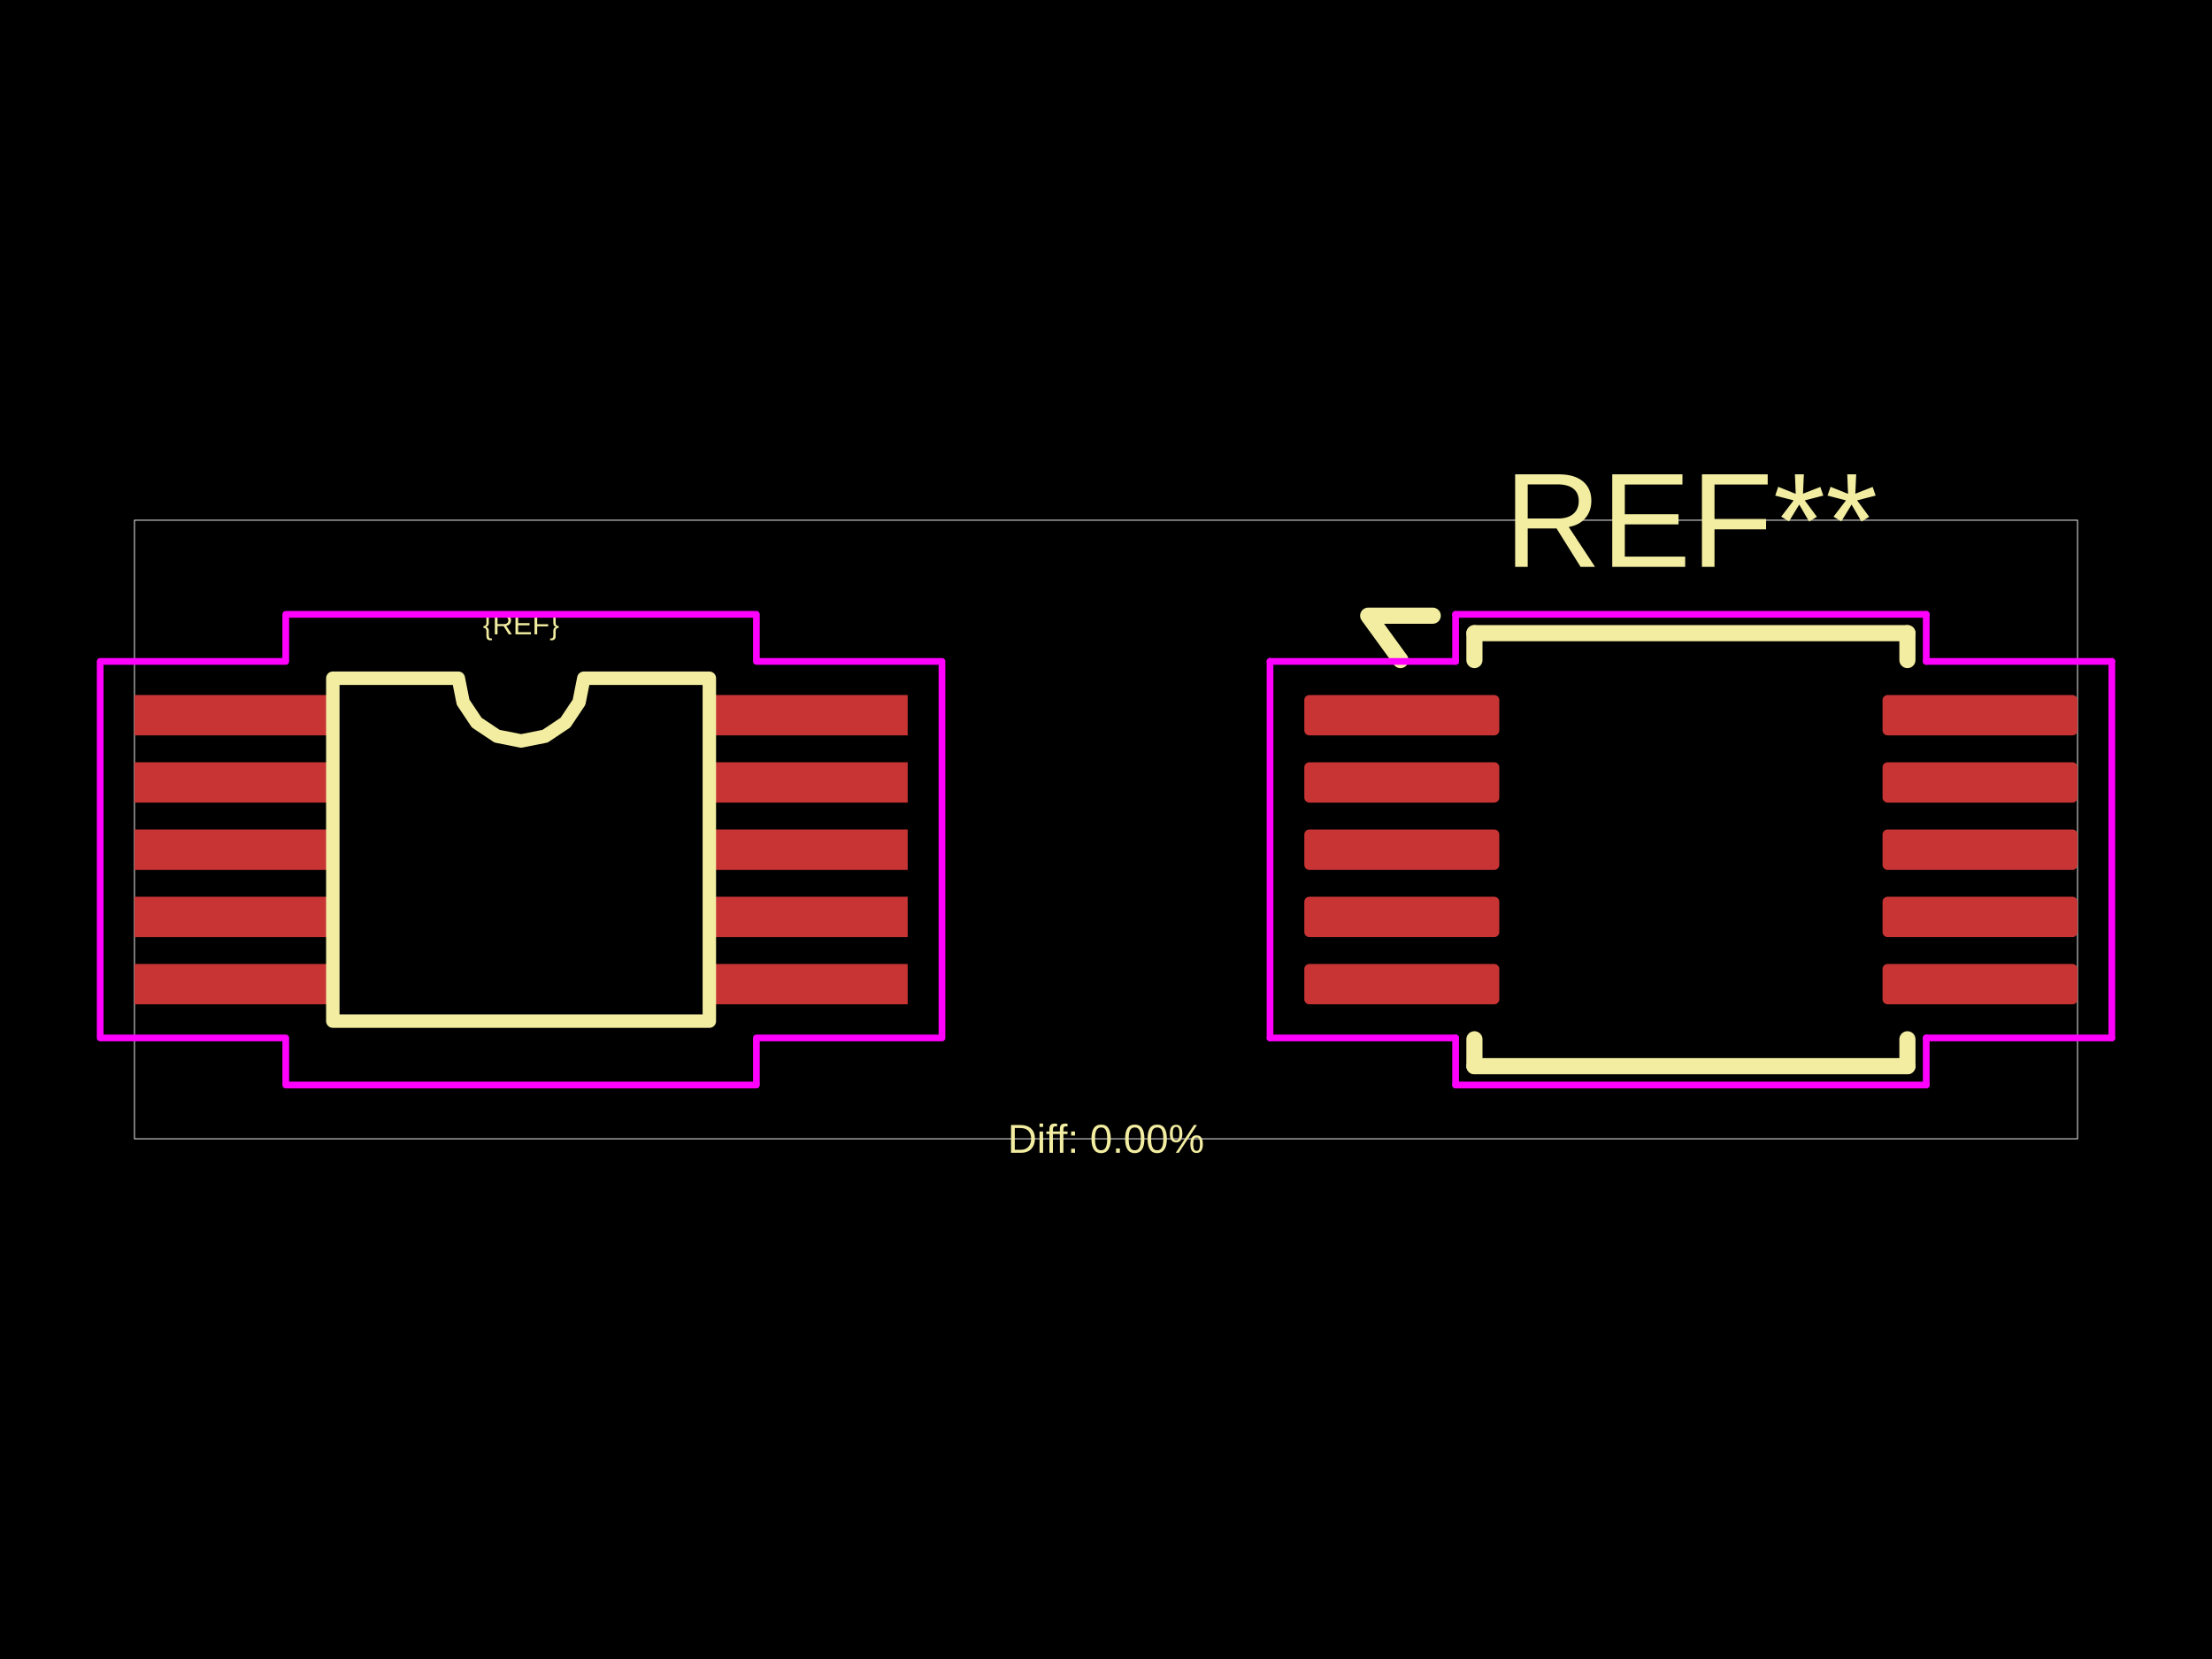
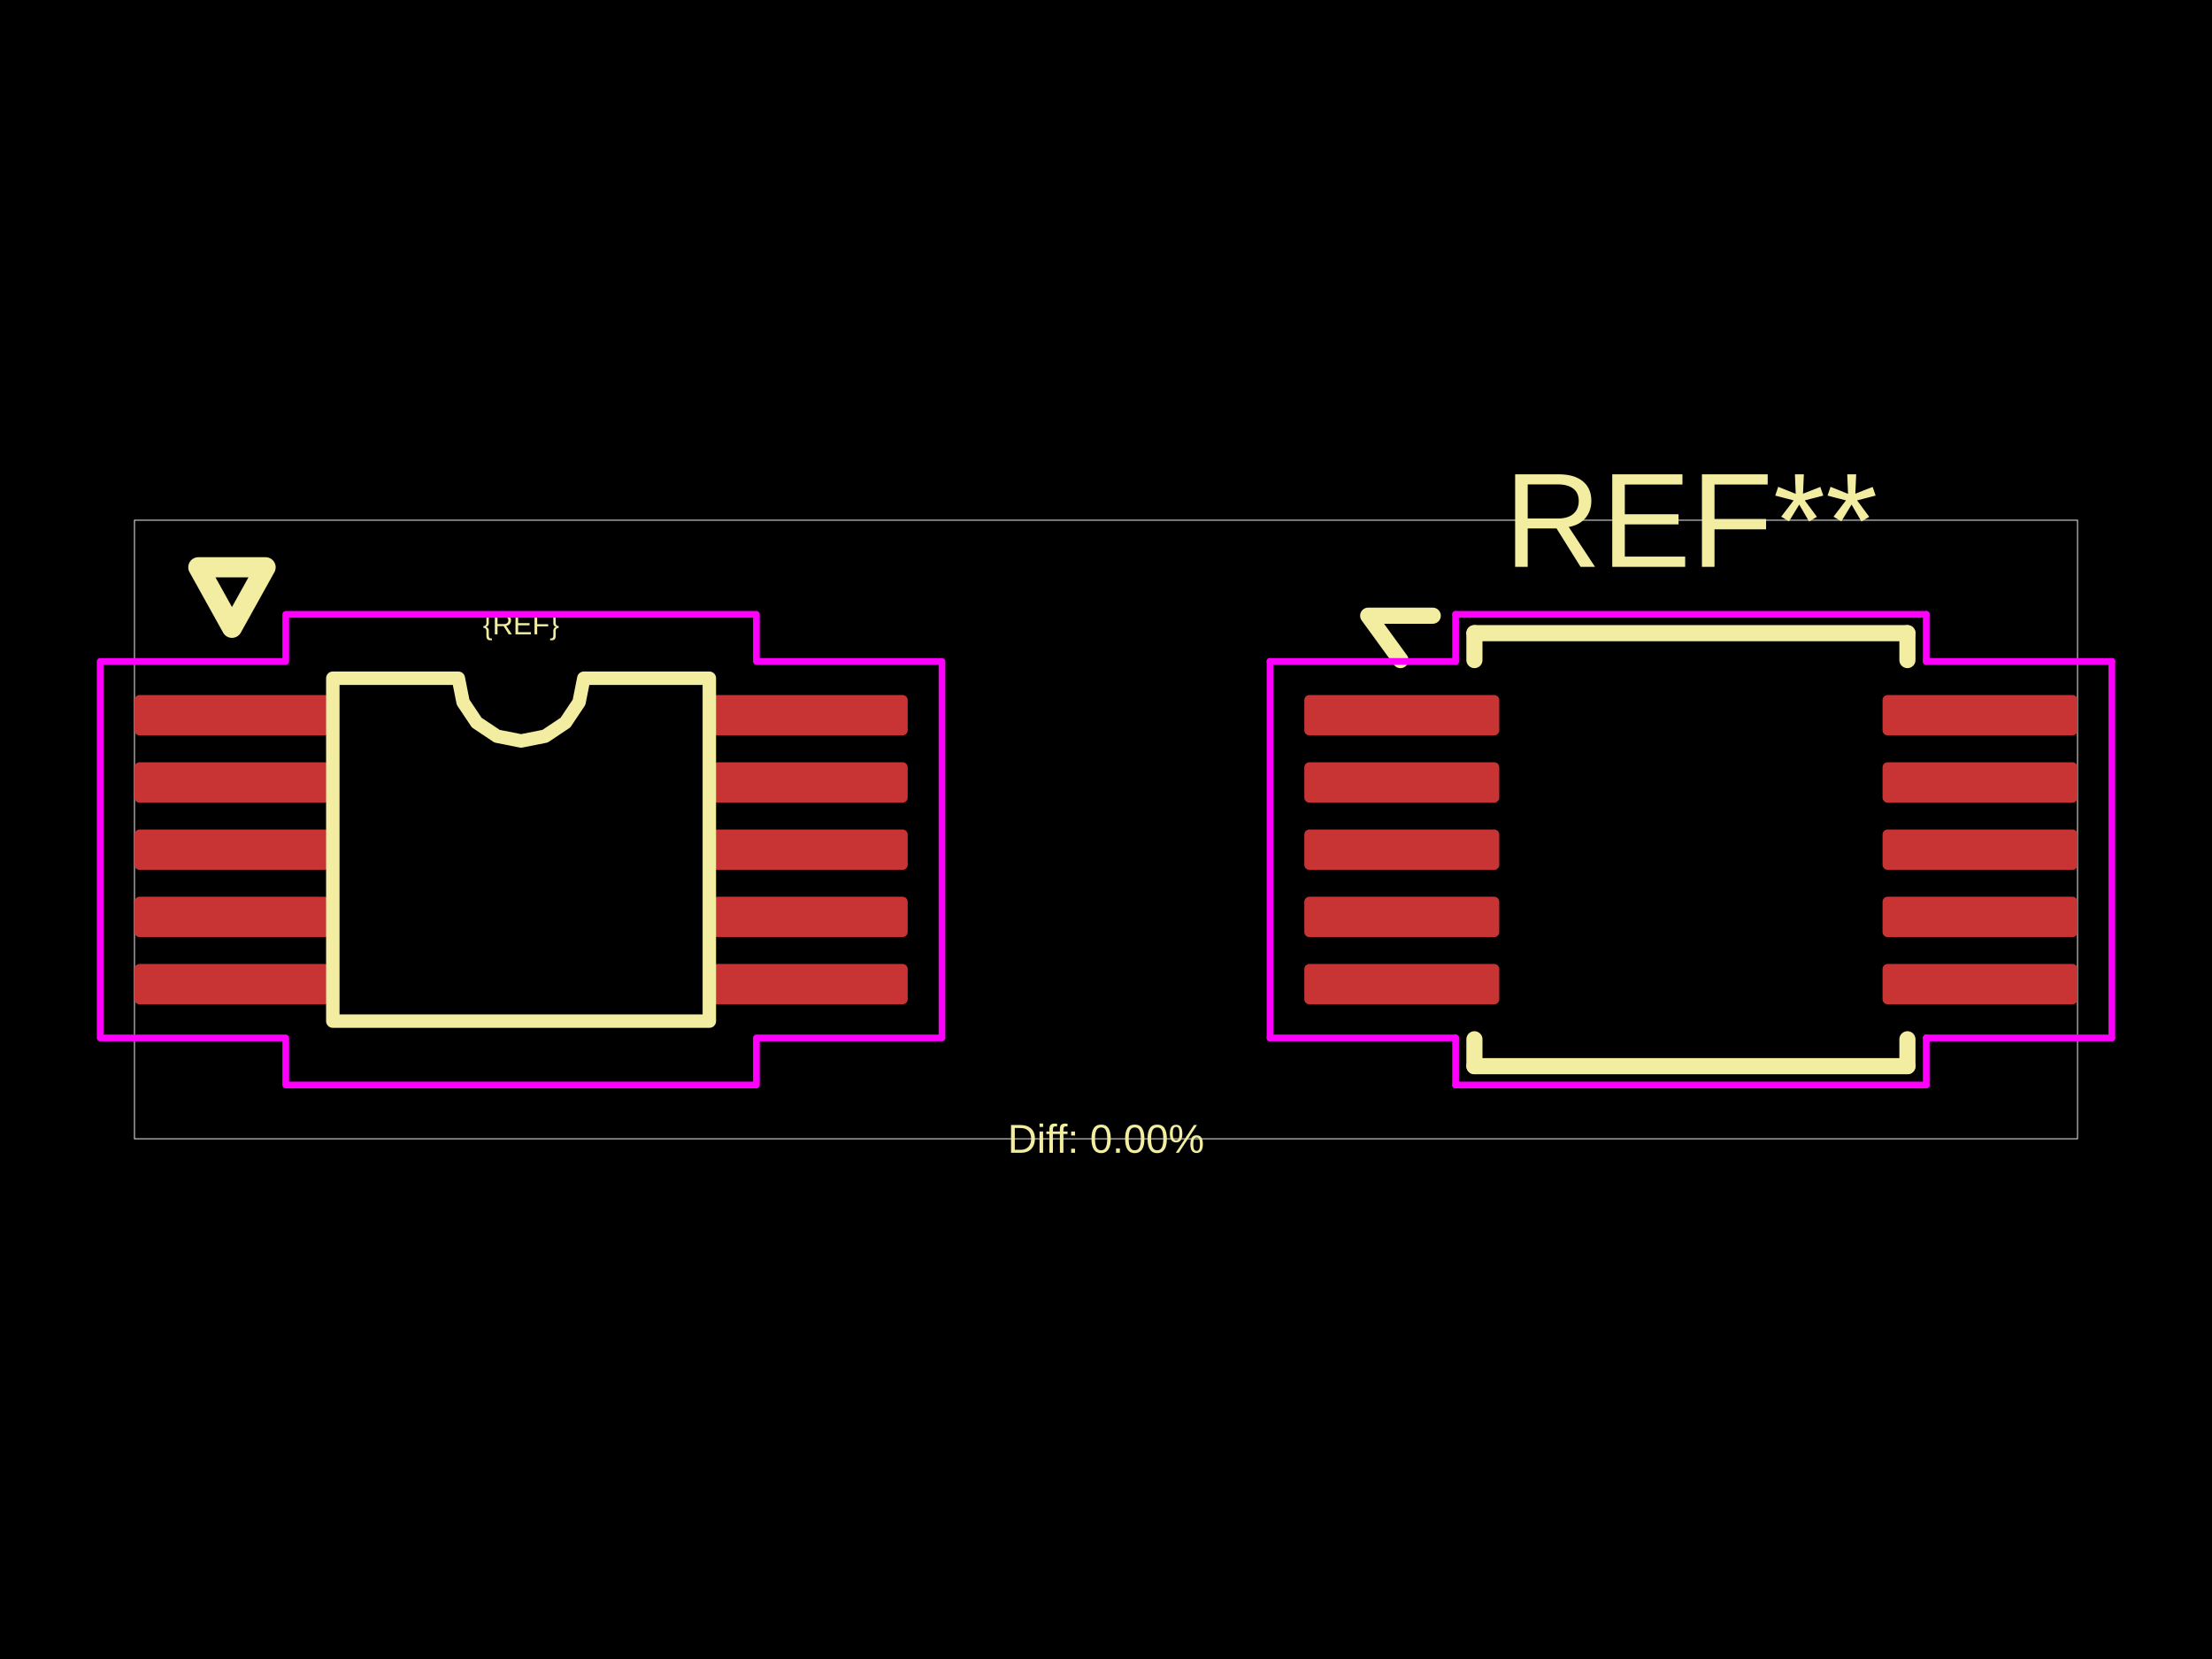
<svg xmlns="http://www.w3.org/2000/svg" width="800" height="600">
  <style />
  <rect class="boundary" x="0" y="0" fill="#000" width="800" height="600" data-type="pcb_background" data-pcb-layer="global" />
  <rect class="pcb-boundary" fill="none" stroke="#fff" stroke-width="0.3" x="48.633" y="188.143" width="702.733" height="223.714" data-type="pcb_boundary" data-pcb-layer="global" />
-   <rect class="pcb-pad" fill="rgb(200, 52, 52)" x="48.633" y="251.367" width="70.519" height="14.59" data-type="pcb_smtpad" data-pcb-layer="top" />
-   <rect class="pcb-pad" fill="rgb(200, 52, 52)" x="48.633" y="275.683" width="70.519" height="14.59" data-type="pcb_smtpad" data-pcb-layer="top" />
-   <rect class="pcb-pad" fill="rgb(200, 52, 52)" x="48.633" y="300" width="70.519" height="14.59" data-type="pcb_smtpad" data-pcb-layer="top" />
-   <rect class="pcb-pad" fill="rgb(200, 52, 52)" x="48.633" y="324.317" width="70.519" height="14.59" data-type="pcb_smtpad" data-pcb-layer="top" />
-   <rect class="pcb-pad" fill="rgb(200, 52, 52)" x="48.633" y="348.633" width="70.519" height="14.59" data-type="pcb_smtpad" data-pcb-layer="top" />
-   <rect class="pcb-pad" fill="rgb(200, 52, 52)" x="257.757" y="348.633" width="70.519" height="14.59" data-type="pcb_smtpad" data-pcb-layer="top" />
-   <rect class="pcb-pad" fill="rgb(200, 52, 52)" x="257.757" y="324.317" width="70.519" height="14.59" data-type="pcb_smtpad" data-pcb-layer="top" />
-   <rect class="pcb-pad" fill="rgb(200, 52, 52)" x="257.757" y="300" width="70.519" height="14.59" data-type="pcb_smtpad" data-pcb-layer="top" />
-   <rect class="pcb-pad" fill="rgb(200, 52, 52)" x="257.757" y="275.683" width="70.519" height="14.59" data-type="pcb_smtpad" data-pcb-layer="top" />
-   <rect class="pcb-pad" fill="rgb(200, 52, 52)" x="257.757" y="251.367" width="70.519" height="14.59" data-type="pcb_smtpad" data-pcb-layer="top" />
+   <rect class="pcb-pad" fill="rgb(200, 52, 52)" x="48.633" y="251.367" width="70.519" height="14.59" data-type="pcb_smtpad" data-pcb-layer="top" rx="1.824" ry="1.824" />
+   <rect class="pcb-pad" fill="rgb(200, 52, 52)" x="48.633" y="275.683" width="70.519" height="14.59" data-type="pcb_smtpad" data-pcb-layer="top" rx="1.824" ry="1.824" />
+   <rect class="pcb-pad" fill="rgb(200, 52, 52)" x="48.633" y="300" width="70.519" height="14.59" data-type="pcb_smtpad" data-pcb-layer="top" rx="1.824" ry="1.824" />
+   <rect class="pcb-pad" fill="rgb(200, 52, 52)" x="48.633" y="324.317" width="70.519" height="14.59" data-type="pcb_smtpad" data-pcb-layer="top" rx="1.824" ry="1.824" />
+   <rect class="pcb-pad" fill="rgb(200, 52, 52)" x="48.633" y="348.633" width="70.519" height="14.59" data-type="pcb_smtpad" data-pcb-layer="top" rx="1.824" ry="1.824" />
+   <rect class="pcb-pad" fill="rgb(200, 52, 52)" x="257.757" y="348.633" width="70.519" height="14.59" data-type="pcb_smtpad" data-pcb-layer="top" rx="1.824" ry="1.824" />
+   <rect class="pcb-pad" fill="rgb(200, 52, 52)" x="257.757" y="324.317" width="70.519" height="14.59" data-type="pcb_smtpad" data-pcb-layer="top" rx="1.824" ry="1.824" />
+   <rect class="pcb-pad" fill="rgb(200, 52, 52)" x="257.757" y="300" width="70.519" height="14.59" data-type="pcb_smtpad" data-pcb-layer="top" rx="1.824" ry="1.824" />
+   <rect class="pcb-pad" fill="rgb(200, 52, 52)" x="257.757" y="275.683" width="70.519" height="14.59" data-type="pcb_smtpad" data-pcb-layer="top" rx="1.824" ry="1.824" />
+   <rect class="pcb-pad" fill="rgb(200, 52, 52)" x="257.757" y="251.367" width="70.519" height="14.59" data-type="pcb_smtpad" data-pcb-layer="top" rx="1.824" ry="1.824" />
  <rect class="pcb-pad" fill="rgb(200, 52, 52)" x="471.724" y="251.367" width="70.519" height="14.59" data-type="pcb_smtpad" data-pcb-layer="top" rx="1.824" ry="1.824" />
  <rect class="pcb-pad" fill="rgb(200, 52, 52)" x="471.724" y="275.683" width="70.519" height="14.59" data-type="pcb_smtpad" data-pcb-layer="top" rx="1.824" ry="1.824" />
  <rect class="pcb-pad" fill="rgb(200, 52, 52)" x="471.724" y="300" width="70.519" height="14.59" data-type="pcb_smtpad" data-pcb-layer="top" rx="1.824" ry="1.824" />
  <rect class="pcb-pad" fill="rgb(200, 52, 52)" x="471.724" y="324.317" width="70.519" height="14.59" data-type="pcb_smtpad" data-pcb-layer="top" rx="1.824" ry="1.824" />
  <rect class="pcb-pad" fill="rgb(200, 52, 52)" x="471.724" y="348.633" width="70.519" height="14.59" data-type="pcb_smtpad" data-pcb-layer="top" rx="1.824" ry="1.824" />
  <rect class="pcb-pad" fill="rgb(200, 52, 52)" x="680.848" y="348.633" width="70.519" height="14.59" data-type="pcb_smtpad" data-pcb-layer="top" rx="1.824" ry="1.824" />
  <rect class="pcb-pad" fill="rgb(200, 52, 52)" x="680.848" y="324.317" width="70.519" height="14.59" data-type="pcb_smtpad" data-pcb-layer="top" rx="1.824" ry="1.824" />
  <rect class="pcb-pad" fill="rgb(200, 52, 52)" x="680.848" y="300" width="70.519" height="14.59" data-type="pcb_smtpad" data-pcb-layer="top" rx="1.824" ry="1.824" />
  <rect class="pcb-pad" fill="rgb(200, 52, 52)" x="680.848" y="275.683" width="70.519" height="14.59" data-type="pcb_smtpad" data-pcb-layer="top" rx="1.824" ry="1.824" />
  <rect class="pcb-pad" fill="rgb(200, 52, 52)" x="680.848" y="251.367" width="70.519" height="14.59" data-type="pcb_smtpad" data-pcb-layer="top" rx="1.824" ry="1.824" />
  <path class="pcb-silkscreen pcb-silkscreen-top" d="M 120.368 369.303 L 120.368 245.287 L 165.759 245.287 L 167.487 253.973 L 172.406 261.336 L 179.769 266.255 L 188.455 267.983 L 197.14 266.255 L 204.503 261.336 L 209.423 253.973 L 211.15 245.287 L 256.542 245.287 L 256.542 369.303 L 120.368 369.303 Z" fill="none" stroke="#f2eda1" stroke-width="4.863" stroke-linecap="round" stroke-linejoin="round" data-pcb-component-id="" data-pcb-silkscreen-path-id="silkscreen_path_1" data-type="pcb_silkscreen_path" data-pcb-layer="top" />
  <text x="0" y="0" dx="0" dy="0" fill="#f2eda1" font-family="Arial, sans-serif" font-size="10.335" text-anchor="middle" dominant-baseline="central" transform="matrix(1,0,0,1,188.4547,225.834)" class="pcb-silkscreen-text pcb-silkscreen-top" data-pcb-silkscreen-text-id="silkscreen_text_1" stroke="none" data-type="pcb_silkscreen_text" data-pcb-layer="top">{REF}</text>
+   <path class="pcb-silkscreen pcb-silkscreen-top" d="M 83.893 227.05 L 71.734 205.165 L 96.051 205.165 L 83.893 227.05 Z" fill="none" stroke="#f2eda1" stroke-width="7.295" stroke-linecap="round" stroke-linejoin="round" data-pcb-component-id="" data-pcb-silkscreen-path-id="assembly_pin1_marker" data-type="pcb_silkscreen_path" data-pcb-layer="top" />
  <text x="0" y="0" dx="0" dy="0" fill="#f2eda1" font-family="Arial, sans-serif" font-size="48.633" text-anchor="middle" dominant-baseline="central" transform="matrix(1,0,0,1,611.5453,188.143)" class="pcb-silkscreen-text pcb-silkscreen-top" data-pcb-silkscreen-text-id="pcb_silkscreen_text_0" stroke="none" data-type="pcb_silkscreen_text" data-pcb-layer="top">REF**</text>
  <path class="pcb-silkscreen pcb-silkscreen-top" d="M 533.245 228.995 L 689.845 228.995" fill="none" stroke="#f2eda1" stroke-width="5.836" stroke-linecap="round" stroke-linejoin="round" data-pcb-component-id="pcb_component_0" data-pcb-silkscreen-path-id="pcb_silkscreen_path_0" data-type="pcb_silkscreen_path" data-pcb-layer="top" />
  <path class="pcb-silkscreen pcb-silkscreen-top" d="M 533.245 238.722 L 533.245 228.995" fill="none" stroke="#f2eda1" stroke-width="5.836" stroke-linecap="round" stroke-linejoin="round" data-pcb-component-id="pcb_component_0" data-pcb-silkscreen-path-id="pcb_silkscreen_path_1" data-type="pcb_silkscreen_path" data-pcb-layer="top" />
  <path class="pcb-silkscreen pcb-silkscreen-top" d="M 533.245 385.595 L 533.245 375.868" fill="none" stroke="#f2eda1" stroke-width="5.836" stroke-linecap="round" stroke-linejoin="round" data-pcb-component-id="pcb_component_0" data-pcb-silkscreen-path-id="pcb_silkscreen_path_2" data-type="pcb_silkscreen_path" data-pcb-layer="top" />
  <path class="pcb-silkscreen pcb-silkscreen-top" d="M 689.845 228.995 L 689.845 238.722" fill="none" stroke="#f2eda1" stroke-width="5.836" stroke-linecap="round" stroke-linejoin="round" data-pcb-component-id="pcb_component_0" data-pcb-silkscreen-path-id="pcb_silkscreen_path_3" data-type="pcb_silkscreen_path" data-pcb-layer="top" />
  <path class="pcb-silkscreen pcb-silkscreen-top" d="M 689.845 375.868 L 689.845 385.595" fill="none" stroke="#f2eda1" stroke-width="5.836" stroke-linecap="round" stroke-linejoin="round" data-pcb-component-id="pcb_component_0" data-pcb-silkscreen-path-id="pcb_silkscreen_path_4" data-type="pcb_silkscreen_path" data-pcb-layer="top" />
  <path class="pcb-silkscreen pcb-silkscreen-top" d="M 689.845 385.595 L 533.245 385.595" fill="none" stroke="#f2eda1" stroke-width="5.836" stroke-linecap="round" stroke-linejoin="round" data-pcb-component-id="pcb_component_0" data-pcb-silkscreen-path-id="pcb_silkscreen_path_5" data-type="pcb_silkscreen_path" data-pcb-layer="top" />
  <path class="pcb-silkscreen pcb-silkscreen-top" d="M 506.497 238.722 L 494.825 222.673 L 518.169 222.673" fill="none" stroke="#f2eda1" stroke-width="5.836" stroke-linecap="round" stroke-linejoin="round" data-pcb-component-id="pcb_component_0" data-pcb-silkscreen-path-id="pcb_silkscreen_path_6" data-type="pcb_silkscreen_path" data-pcb-layer="top" />
  <text x="0" y="0" dx="0" dy="0" fill="#f2eda1" font-family="Arial, sans-serif" font-size="14.59" text-anchor="middle" dominant-baseline="central" transform="matrix(1,0,0,1,400,411.857)" class="pcb-silkscreen-text pcb-silkscreen-top" data-pcb-silkscreen-text-id="diffPercentText" stroke="none" data-type="pcb_silkscreen_text" data-pcb-layer="top">Diff: 0.00%</text>
  <polygon points="36.232,239.208 103.346,239.208 103.346,222.186 273.563,222.186 273.563,239.208 340.677,239.208 340.677,375.382 273.563,375.382 273.563,392.404 103.346,392.404 103.346,375.382 36.232,375.382" class="pcb-courtyard-outline pcb-courtyard-top" data-pcb-courtyard-outline-id="" data-type="pcb_courtyard_outline" data-pcb-layer="top" fill="none" stroke="#FF00FF" stroke-width="2.432" stroke-linejoin="round" />
  <polygon points="459.323,239.208 526.437,239.208" class="pcb-courtyard-outline pcb-courtyard-top" data-pcb-courtyard-outline-id="pcb_courtyard_outline_0" data-type="pcb_courtyard_outline" data-pcb-layer="top" fill="none" stroke="#FF00FF" stroke-width="2.432" stroke-linejoin="round" />
  <polygon points="459.323,375.382 459.323,239.208" class="pcb-courtyard-outline pcb-courtyard-top" data-pcb-courtyard-outline-id="pcb_courtyard_outline_1" data-type="pcb_courtyard_outline" data-pcb-layer="top" fill="none" stroke="#FF00FF" stroke-width="2.432" stroke-linejoin="round" />
  <polygon points="526.437,222.186 696.654,222.186" class="pcb-courtyard-outline pcb-courtyard-top" data-pcb-courtyard-outline-id="pcb_courtyard_outline_2" data-type="pcb_courtyard_outline" data-pcb-layer="top" fill="none" stroke="#FF00FF" stroke-width="2.432" stroke-linejoin="round" />
  <polygon points="526.437,239.208 526.437,222.186" class="pcb-courtyard-outline pcb-courtyard-top" data-pcb-courtyard-outline-id="pcb_courtyard_outline_3" data-type="pcb_courtyard_outline" data-pcb-layer="top" fill="none" stroke="#FF00FF" stroke-width="2.432" stroke-linejoin="round" />
  <polygon points="526.437,375.382 459.323,375.382" class="pcb-courtyard-outline pcb-courtyard-top" data-pcb-courtyard-outline-id="pcb_courtyard_outline_4" data-type="pcb_courtyard_outline" data-pcb-layer="top" fill="none" stroke="#FF00FF" stroke-width="2.432" stroke-linejoin="round" />
  <polygon points="526.437,392.404 526.437,375.382" class="pcb-courtyard-outline pcb-courtyard-top" data-pcb-courtyard-outline-id="pcb_courtyard_outline_5" data-type="pcb_courtyard_outline" data-pcb-layer="top" fill="none" stroke="#FF00FF" stroke-width="2.432" stroke-linejoin="round" />
  <polygon points="696.654,222.186 696.654,239.208" class="pcb-courtyard-outline pcb-courtyard-top" data-pcb-courtyard-outline-id="pcb_courtyard_outline_6" data-type="pcb_courtyard_outline" data-pcb-layer="top" fill="none" stroke="#FF00FF" stroke-width="2.432" stroke-linejoin="round" />
  <polygon points="696.654,239.208 763.768,239.208" class="pcb-courtyard-outline pcb-courtyard-top" data-pcb-courtyard-outline-id="pcb_courtyard_outline_7" data-type="pcb_courtyard_outline" data-pcb-layer="top" fill="none" stroke="#FF00FF" stroke-width="2.432" stroke-linejoin="round" />
  <polygon points="696.654,375.382 696.654,392.404" class="pcb-courtyard-outline pcb-courtyard-top" data-pcb-courtyard-outline-id="pcb_courtyard_outline_8" data-type="pcb_courtyard_outline" data-pcb-layer="top" fill="none" stroke="#FF00FF" stroke-width="2.432" stroke-linejoin="round" />
  <polygon points="696.654,392.404 526.437,392.404" class="pcb-courtyard-outline pcb-courtyard-top" data-pcb-courtyard-outline-id="pcb_courtyard_outline_9" data-type="pcb_courtyard_outline" data-pcb-layer="top" fill="none" stroke="#FF00FF" stroke-width="2.432" stroke-linejoin="round" />
  <polygon points="763.768,239.208 763.768,375.382" class="pcb-courtyard-outline pcb-courtyard-top" data-pcb-courtyard-outline-id="pcb_courtyard_outline_10" data-type="pcb_courtyard_outline" data-pcb-layer="top" fill="none" stroke="#FF00FF" stroke-width="2.432" stroke-linejoin="round" />
  <polygon points="763.768,375.382 696.654,375.382" class="pcb-courtyard-outline pcb-courtyard-top" data-pcb-courtyard-outline-id="pcb_courtyard_outline_11" data-type="pcb_courtyard_outline" data-pcb-layer="top" fill="none" stroke="#FF00FF" stroke-width="2.432" stroke-linejoin="round" />
</svg>
